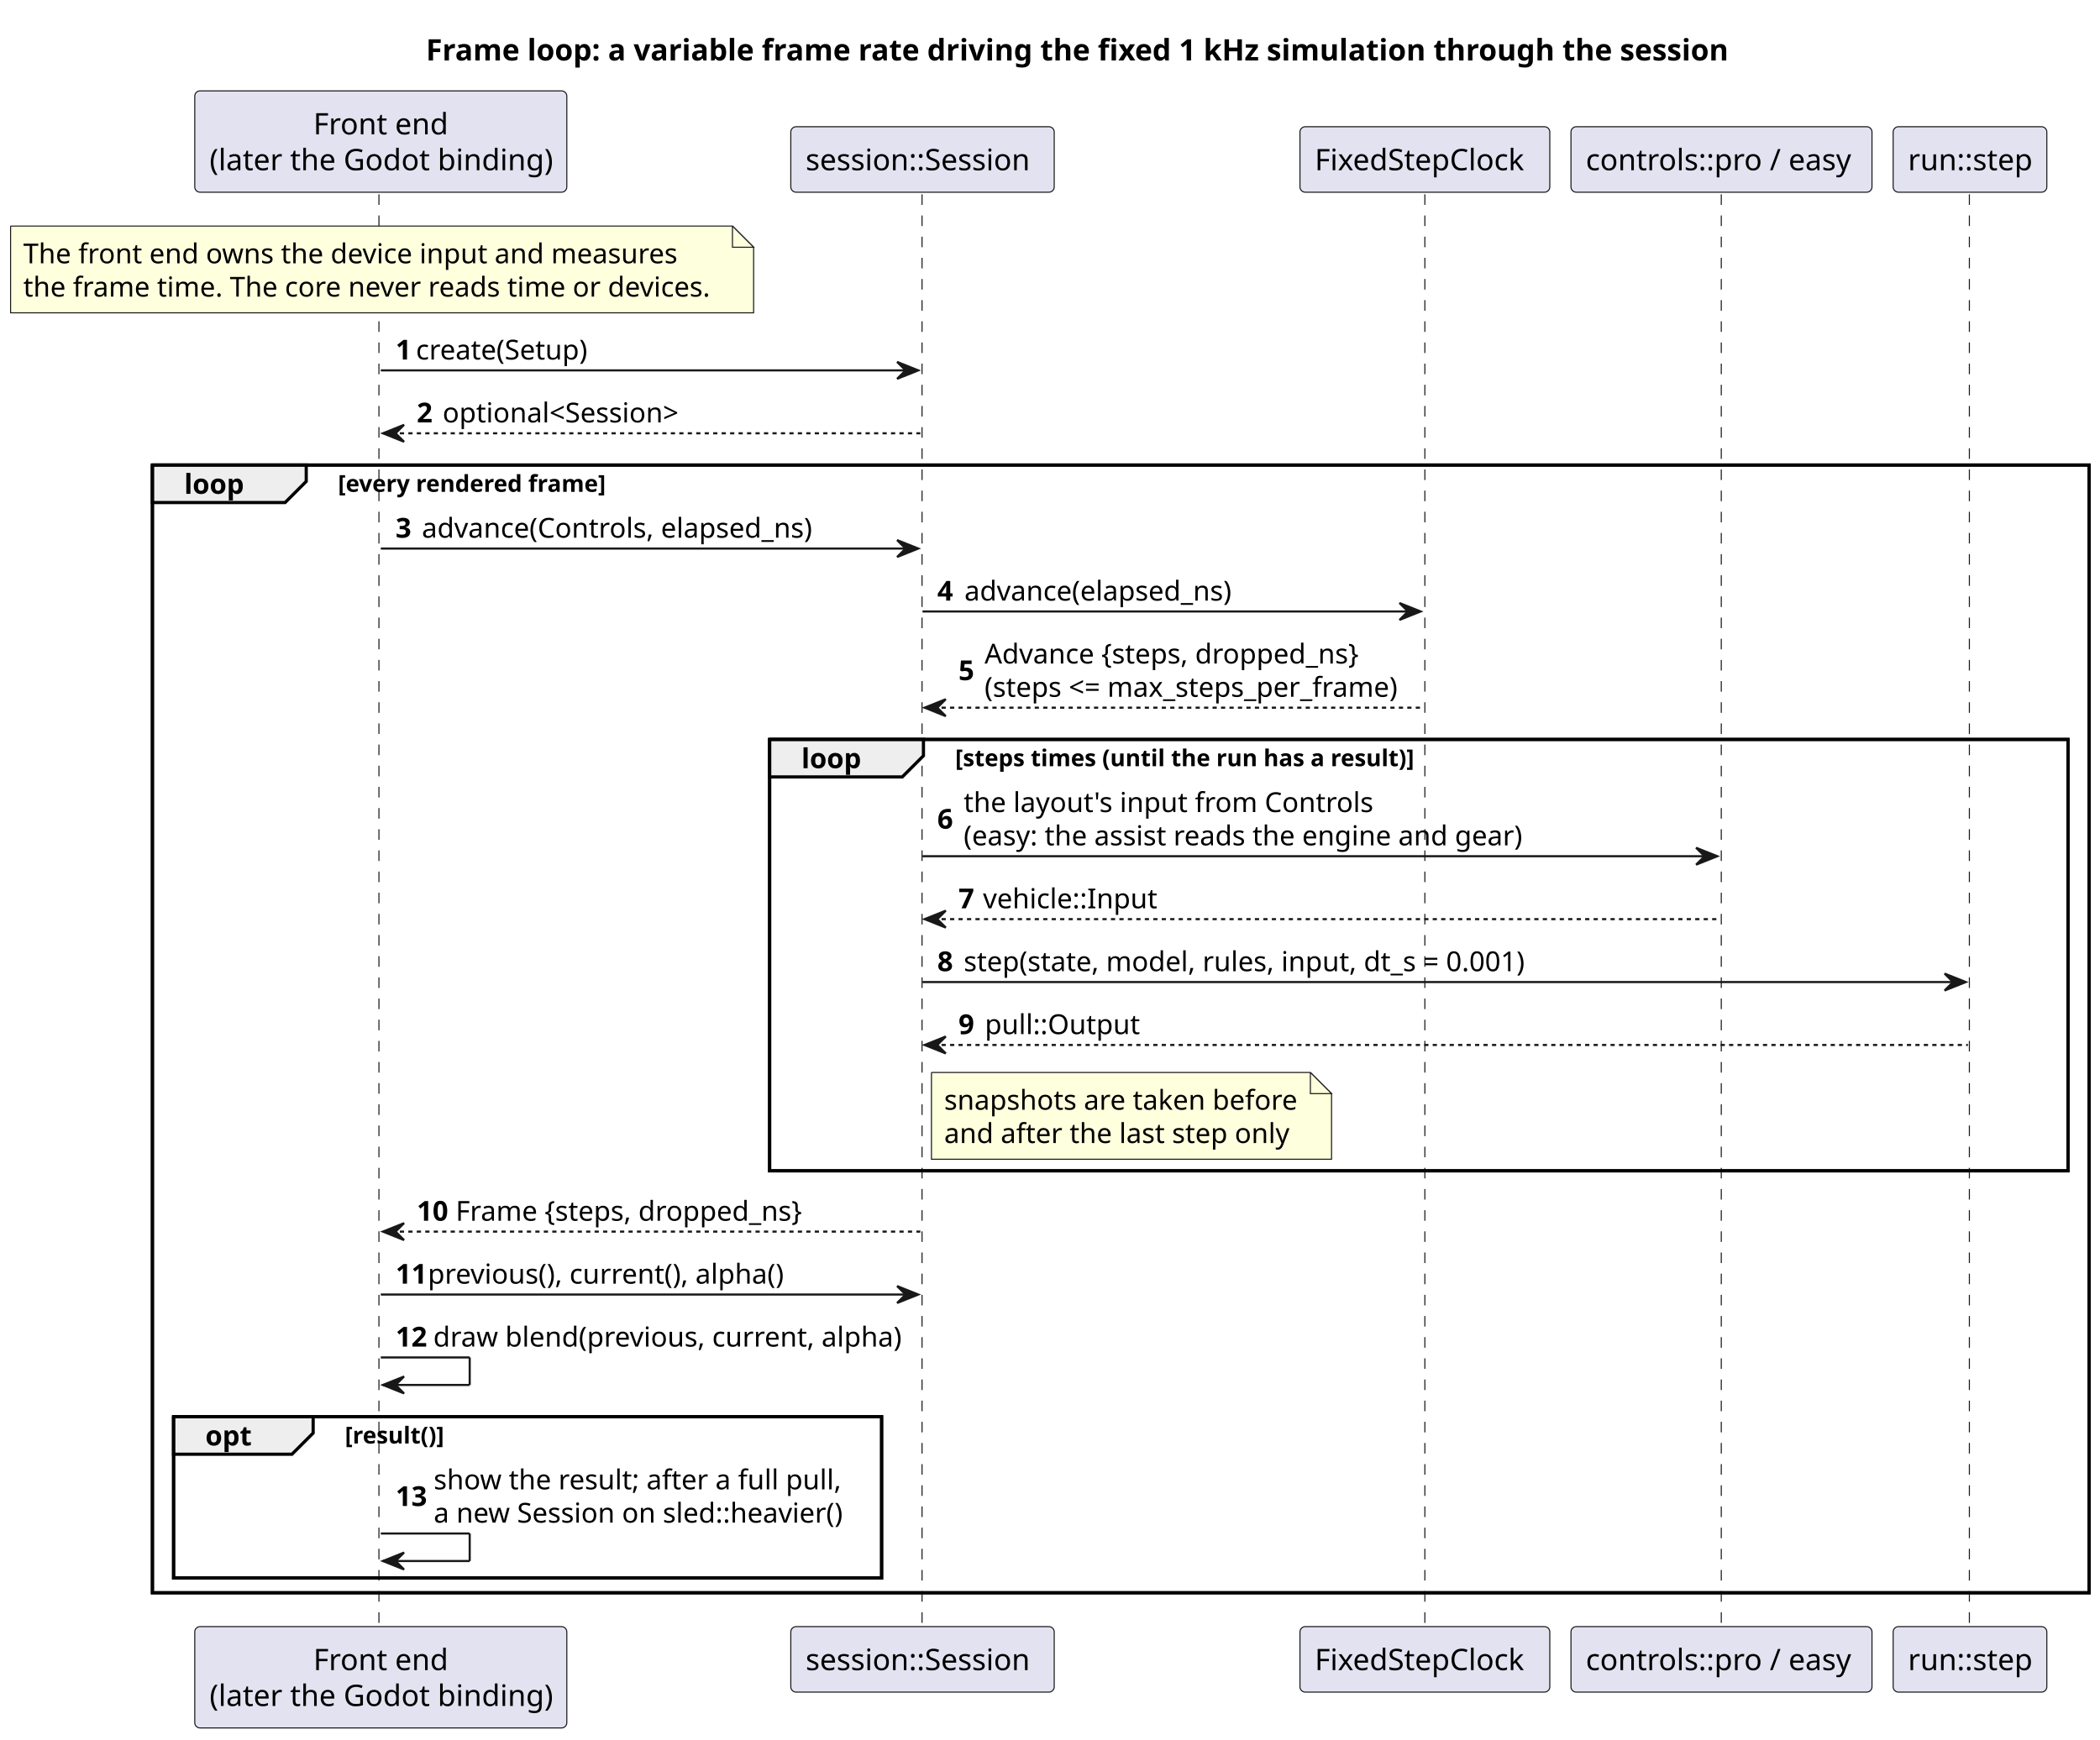
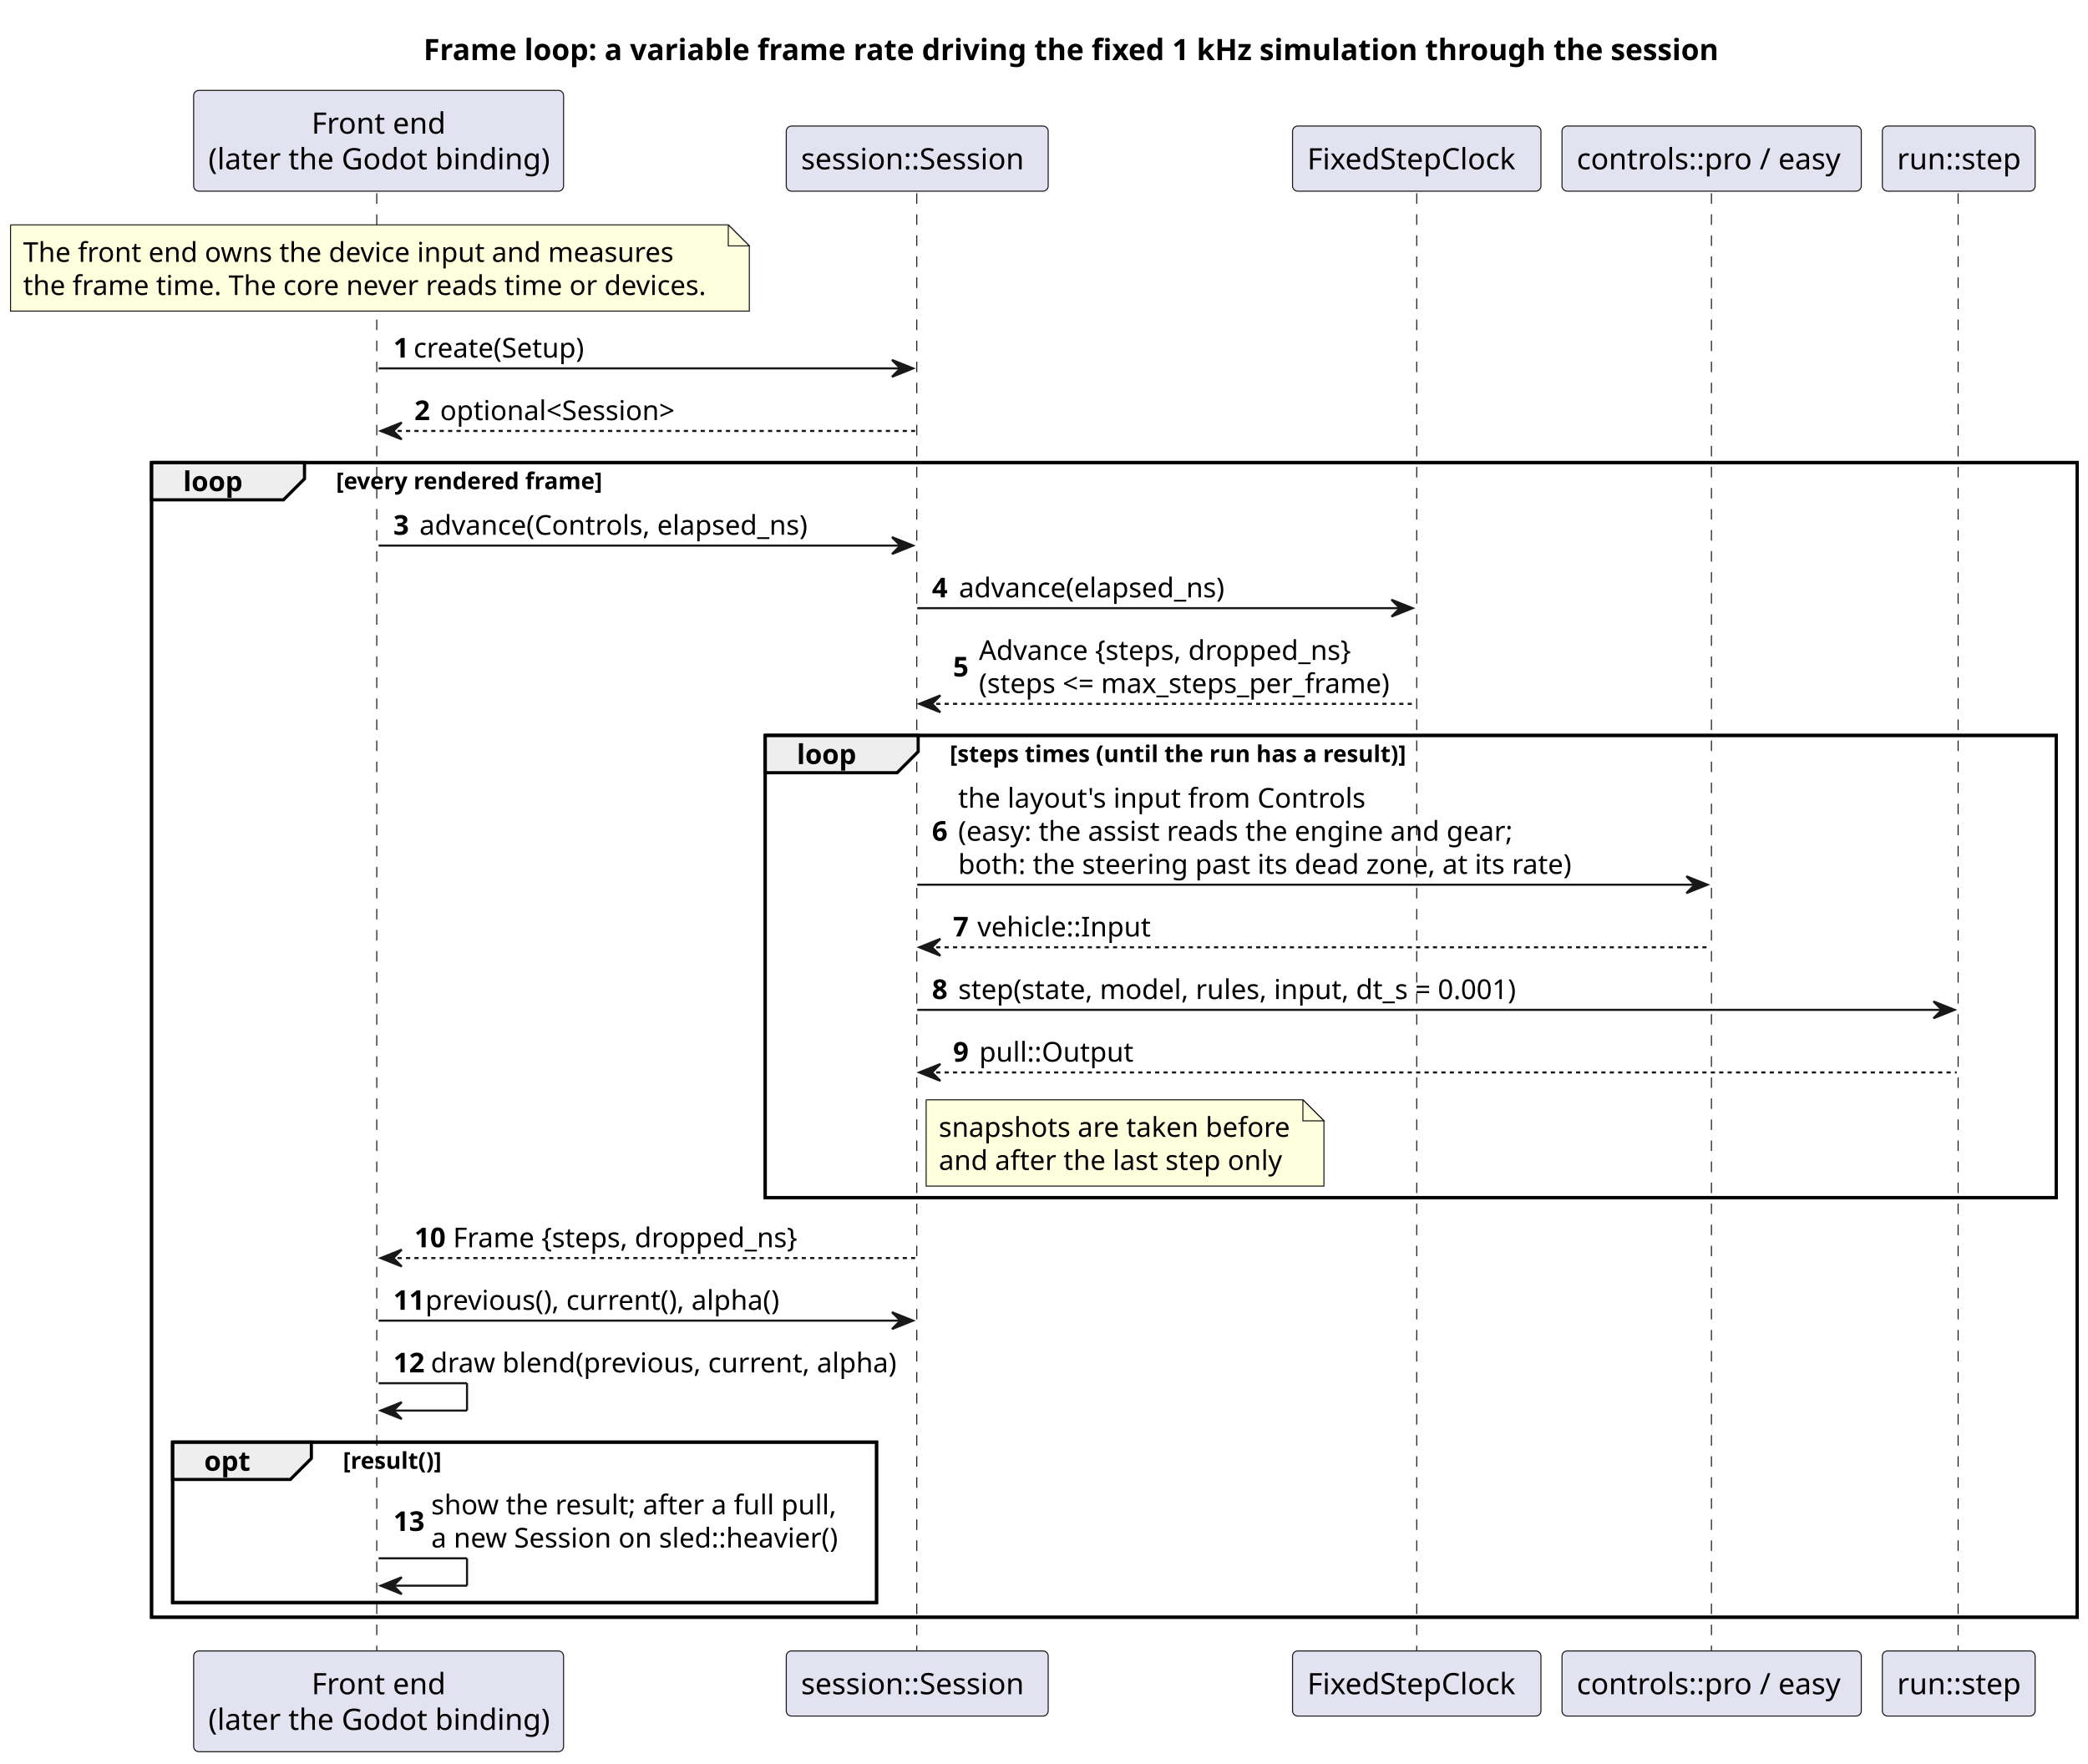
- <svg xmlns="http://www.w3.org/2000/svg" contentStyleType="text/css" height="822px" preserveAspectRatio="none" style="width:992px;height:822px;background:#FFFFFF;" version="1.1" viewBox="0 0 992 822" width="992px" zoomAndPan="magnify">
+ <svg xmlns="http://www.w3.org/2000/svg" contentStyleType="text/css" height="838px" preserveAspectRatio="none" style="width:992px;height:838px;background:#FFFFFF;" version="1.1" viewBox="0 0 992 838" width="992px" zoomAndPan="magnify">
  <defs />
  <g>
    <text fill="#000000" font-family="sans-serif" font-size="14" font-weight="bold" lengthAdjust="spacing" textLength="593.448" x="201.218" y="28.562">Frame loop: a variable frame rate driving the fixed 1 kHz simulation through the session</text>
-     <rect fill="none" height="532.86" style="stroke:#000000;stroke-width:1.5;" width="914.884" x="72" y="219.736" />
-     <rect fill="none" height="203.836" style="stroke:#000000;stroke-width:1.5;" width="613.328" x="363.556" y="349.384" />
-     <rect fill="none" height="76.189" style="stroke:#000000;stroke-width:1.5;" width="334.456" x="82" y="669.408" />
-     <line style="stroke:#181818;stroke-width:0.5;stroke-dasharray:5.0,5.0;" x1="179" x2="179" y1="91.818" y2="769.597" />
-     <line style="stroke:#181818;stroke-width:0.5;stroke-dasharray:5.0,5.0;" x1="435.556" x2="435.556" y1="91.818" y2="769.597" />
-     <line style="stroke:#181818;stroke-width:0.5;stroke-dasharray:5.0,5.0;" x1="673.076" x2="673.076" y1="91.818" y2="769.597" />
-     <line style="stroke:#181818;stroke-width:0.5;stroke-dasharray:5.0,5.0;" x1="813.099" x2="813.099" y1="91.818" y2="769.597" />
-     <line style="stroke:#181818;stroke-width:0.5;stroke-dasharray:5.0,5.0;" x1="930.293" x2="930.293" y1="91.818" y2="769.597" />
+     <rect fill="none" height="548.59" style="stroke:#000000;stroke-width:1.5;" width="914.884" x="72" y="219.736" />
+     <rect fill="none" height="219.565" style="stroke:#000000;stroke-width:1.5;" width="613.328" x="363.556" y="349.384" />
+     <rect fill="none" height="76.189" style="stroke:#000000;stroke-width:1.5;" width="334.456" x="82" y="685.138" />
+     <line style="stroke:#181818;stroke-width:0.5;stroke-dasharray:5.0,5.0;" x1="179" x2="179" y1="91.818" y2="785.326" />
+     <line style="stroke:#181818;stroke-width:0.5;stroke-dasharray:5.0,5.0;" x1="435.556" x2="435.556" y1="91.818" y2="785.326" />
+     <line style="stroke:#181818;stroke-width:0.5;stroke-dasharray:5.0,5.0;" x1="673.076" x2="673.076" y1="91.818" y2="785.326" />
+     <line style="stroke:#181818;stroke-width:0.5;stroke-dasharray:5.0,5.0;" x1="813.099" x2="813.099" y1="91.818" y2="785.326" />
+     <line style="stroke:#181818;stroke-width:0.5;stroke-dasharray:5.0,5.0;" x1="930.293" x2="930.293" y1="91.818" y2="785.326" />
    <rect fill="#E2E2F0" height="47.879" rx="2.5" ry="2.5" style="stroke:#181818;stroke-width:0.5;" width="175.752" x="92" y="42.94" />
    <text fill="#000000" font-family="sans-serif" font-size="14" lengthAdjust="spacing" textLength="63.725" x="148.014" y="63.502">Front end</text>
    <text fill="#000000" font-family="sans-serif" font-size="14" lengthAdjust="spacing" textLength="161.752" x="99" y="80.441">(later the Godot binding)</text>
-     <rect fill="#E2E2F0" height="47.879" rx="2.5" ry="2.5" style="stroke:#181818;stroke-width:0.5;" width="175.752" x="92" y="768.597" />
-     <text fill="#000000" font-family="sans-serif" font-size="14" lengthAdjust="spacing" textLength="63.725" x="148.014" y="789.159">Front end</text>
-     <text fill="#000000" font-family="sans-serif" font-size="14" lengthAdjust="spacing" textLength="161.752" x="99" y="806.099">(later the Godot binding)</text>
+     <rect fill="#E2E2F0" height="47.879" rx="2.5" ry="2.5" style="stroke:#181818;stroke-width:0.5;" width="175.752" x="92" y="784.326" />
+     <text fill="#000000" font-family="sans-serif" font-size="14" lengthAdjust="spacing" textLength="63.725" x="148.014" y="804.889">Front end</text>
+     <text fill="#000000" font-family="sans-serif" font-size="14" lengthAdjust="spacing" textLength="161.752" x="99" y="821.828">(later the Godot binding)</text>
    <rect fill="#E2E2F0" height="30.939" rx="2.5" ry="2.5" style="stroke:#181818;stroke-width:0.5;" width="124.435" x="373.556" y="59.879" />
    <text fill="#000000" font-family="sans-serif" font-size="14" lengthAdjust="spacing" textLength="110.435" x="380.556" y="80.441">session::Session</text>
-     <rect fill="#E2E2F0" height="30.939" rx="2.5" ry="2.5" style="stroke:#181818;stroke-width:0.5;" width="124.435" x="373.556" y="768.597" />
-     <text fill="#000000" font-family="sans-serif" font-size="14" lengthAdjust="spacing" textLength="110.435" x="380.556" y="789.159">session::Session</text>
+     <rect fill="#E2E2F0" height="30.939" rx="2.5" ry="2.5" style="stroke:#181818;stroke-width:0.5;" width="124.435" x="373.556" y="784.326" />
+     <text fill="#000000" font-family="sans-serif" font-size="14" lengthAdjust="spacing" textLength="110.435" x="380.556" y="804.889">session::Session</text>
    <rect fill="#E2E2F0" height="30.939" rx="2.5" ry="2.5" style="stroke:#181818;stroke-width:0.5;" width="118.022" x="614.076" y="59.879" />
    <text fill="#000000" font-family="sans-serif" font-size="14" lengthAdjust="spacing" textLength="104.022" x="621.076" y="80.441">FixedStepClock</text>
-     <rect fill="#E2E2F0" height="30.939" rx="2.5" ry="2.5" style="stroke:#181818;stroke-width:0.5;" width="118.022" x="614.076" y="768.597" />
-     <text fill="#000000" font-family="sans-serif" font-size="14" lengthAdjust="spacing" textLength="104.022" x="621.076" y="789.159">FixedStepClock</text>
+     <rect fill="#E2E2F0" height="30.939" rx="2.5" ry="2.5" style="stroke:#181818;stroke-width:0.5;" width="118.022" x="614.076" y="784.326" />
+     <text fill="#000000" font-family="sans-serif" font-size="14" lengthAdjust="spacing" textLength="104.022" x="621.076" y="804.889">FixedStepClock</text>
    <rect fill="#E2E2F0" height="30.939" rx="2.5" ry="2.5" style="stroke:#181818;stroke-width:0.5;" width="142.194" x="742.099" y="59.879" />
    <text fill="#000000" font-family="sans-serif" font-size="14" lengthAdjust="spacing" textLength="128.194" x="749.099" y="80.441">controls::pro / easy</text>
-     <rect fill="#E2E2F0" height="30.939" rx="2.5" ry="2.5" style="stroke:#181818;stroke-width:0.5;" width="142.194" x="742.099" y="768.597" />
-     <text fill="#000000" font-family="sans-serif" font-size="14" lengthAdjust="spacing" textLength="128.194" x="749.099" y="789.159">controls::pro / easy</text>
+     <rect fill="#E2E2F0" height="30.939" rx="2.5" ry="2.5" style="stroke:#181818;stroke-width:0.5;" width="142.194" x="742.099" y="784.326" />
+     <text fill="#000000" font-family="sans-serif" font-size="14" lengthAdjust="spacing" textLength="128.194" x="749.099" y="804.889">controls::pro / easy</text>
    <rect fill="#E2E2F0" height="30.939" rx="2.5" ry="2.5" style="stroke:#181818;stroke-width:0.5;" width="72.591" x="894.293" y="59.879" />
    <text fill="#000000" font-family="sans-serif" font-size="14" lengthAdjust="spacing" textLength="58.591" x="901.293" y="80.441">run::step</text>
-     <rect fill="#E2E2F0" height="30.939" rx="2.5" ry="2.5" style="stroke:#181818;stroke-width:0.5;" width="72.591" x="894.293" y="768.597" />
-     <text fill="#000000" font-family="sans-serif" font-size="14" lengthAdjust="spacing" textLength="58.591" x="901.293" y="789.159">run::step</text>
+     <rect fill="#E2E2F0" height="30.939" rx="2.5" ry="2.5" style="stroke:#181818;stroke-width:0.5;" width="72.591" x="894.293" y="784.326" />
+     <text fill="#000000" font-family="sans-serif" font-size="14" lengthAdjust="spacing" textLength="58.591" x="901.293" y="804.889">run::step</text>
    <path d="M5,106.818 L5,147.818 L356,147.818 L356,116.818 L346,106.818 L5,106.818 " fill="#FEFFDD" style="stroke:#181818;stroke-width:0.5;" />
    <path d="M346,106.818 L346,116.818 L356,116.818 L346,106.818 " fill="#FEFFDD" style="stroke:#181818;stroke-width:0.5;" />
    <text fill="#000000" font-family="sans-serif" font-size="13" lengthAdjust="spacing" textLength="312.876" x="11" y="124.412">The front end owns the device input and measures</text>
    <text fill="#000000" font-family="sans-serif" font-size="13" lengthAdjust="spacing" textLength="330.161" x="11" y="140.142">the frame time. The core never reads time or devices.</text>
    <polygon fill="#181818" points="423.773,171.007,433.773,175.007,423.773,179.007,427.773,175.007" style="stroke:#181818;stroke-width:1.0;" />
    <line style="stroke:#181818;stroke-width:1.0;" x1="179.876" x2="429.773" y1="175.007" y2="175.007" />
    <text fill="#000000" font-family="sans-serif" font-size="13" font-weight="bold" lengthAdjust="spacing" textLength="5.605" x="186.876" y="169.871">1</text>
    <text fill="#000000" font-family="sans-serif" font-size="13" lengthAdjust="spacing" textLength="84.335" x="196.481" y="169.871">create(Setup)</text>
    <polygon fill="#181818" points="190.876,200.736,180.876,204.736,190.876,208.736,186.876,204.736" style="stroke:#181818;stroke-width:1.0;" />
    <line style="stroke:#181818;stroke-width:1.0;stroke-dasharray:2.0,2.0;" x1="184.876" x2="434.773" y1="204.736" y2="204.736" />
    <text fill="#000000" font-family="sans-serif" font-size="13" font-weight="bold" lengthAdjust="spacing" textLength="8.188" x="196.876" y="199.601">2</text>
    <text fill="#000000" font-family="sans-serif" font-size="13" lengthAdjust="spacing" textLength="114.55" x="209.065" y="199.601">optional&lt;Session&gt;</text>
    <path d="M72,219.736 L144.663,219.736 L144.663,227.466 L134.663,237.466 L72,237.466 L72,219.736 " fill="#EEEEEE" style="stroke:#000000;stroke-width:1.5;" />
-     <rect fill="none" height="532.86" style="stroke:#000000;stroke-width:1.5;" width="914.884" x="72" y="219.736" />
+     <rect fill="none" height="548.59" style="stroke:#000000;stroke-width:1.5;" width="914.884" x="72" y="219.736" />
    <text fill="#000000" font-family="sans-serif" font-size="13" font-weight="bold" lengthAdjust="spacing" textLength="27.663" x="87" y="233.33">loop</text>
    <text fill="#000000" font-family="sans-serif" font-size="11" font-weight="bold" lengthAdjust="spacing" textLength="125.474" x="159.663" y="232.393">[every rendered frame]</text>
    <polygon fill="#181818" points="423.773,255.195,433.773,259.195,423.773,263.195,427.773,259.195" style="stroke:#181818;stroke-width:1.0;" />
    <line style="stroke:#181818;stroke-width:1.0;" x1="179.876" x2="429.773" y1="259.195" y2="259.195" />
    <text fill="#000000" font-family="sans-serif" font-size="13" font-weight="bold" lengthAdjust="spacing" textLength="8.392" x="186.876" y="254.06">3</text>
    <text fill="#000000" font-family="sans-serif" font-size="13" lengthAdjust="spacing" textLength="190.22" x="199.268" y="254.06">advance(Controls, elapsed_ns)</text>
    <polygon fill="#181818" points="661.087,284.925,671.087,288.925,661.087,292.925,665.087,288.925" style="stroke:#181818;stroke-width:1.0;" />
    <line style="stroke:#181818;stroke-width:1.0;" x1="435.773" x2="667.087" y1="288.925" y2="288.925" />
    <text fill="#000000" font-family="sans-serif" font-size="13" font-weight="bold" lengthAdjust="spacing" textLength="8.791" x="442.773" y="283.789">4</text>
    <text fill="#000000" font-family="sans-serif" font-size="13" lengthAdjust="spacing" textLength="130.895" x="455.565" y="283.789">advance(elapsed_ns)</text>
    <polygon fill="#181818" points="446.773,330.384,436.773,334.384,446.773,338.384,442.773,334.384" style="stroke:#181818;stroke-width:1.0;" />
    <line style="stroke:#181818;stroke-width:1.0;stroke-dasharray:2.0,2.0;" x1="440.773" x2="672.087" y1="334.384" y2="334.384" />
    <text fill="#000000" font-family="sans-serif" font-size="13" font-weight="bold" lengthAdjust="spacing" textLength="8.309" x="452.773" y="321.383">5</text>
    <text fill="#000000" font-family="sans-serif" font-size="13" lengthAdjust="spacing" textLength="182.457" x="465.082" y="313.519">Advance {steps, dropped_ns}</text>
    <text fill="#000000" font-family="sans-serif" font-size="13" lengthAdjust="spacing" textLength="201.005" x="465.082" y="329.248">(steps &lt;= max_steps_per_frame)</text>
    <path d="M363.556,349.384 L436.219,349.384 L436.219,357.113 L426.219,367.113 L363.556,367.113 L363.556,349.384 " fill="#EEEEEE" style="stroke:#000000;stroke-width:1.5;" />
-     <rect fill="none" height="203.836" style="stroke:#000000;stroke-width:1.5;" width="613.328" x="363.556" y="349.384" />
+     <rect fill="none" height="219.565" style="stroke:#000000;stroke-width:1.5;" width="613.328" x="363.556" y="349.384" />
    <text fill="#000000" font-family="sans-serif" font-size="13" font-weight="bold" lengthAdjust="spacing" textLength="27.663" x="378.556" y="362.978">loop</text>
    <text fill="#000000" font-family="sans-serif" font-size="11" font-weight="bold" lengthAdjust="spacing" textLength="210.542" x="451.219" y="362.04">[steps times (until the run has a result)]</text>
-     <polygon fill="#181818" points="801.196,400.572,811.196,404.572,801.196,408.572,805.196,404.572" style="stroke:#181818;stroke-width:1.0;" />
-     <line style="stroke:#181818;stroke-width:1.0;" x1="435.773" x2="807.196" y1="404.572" y2="404.572" />
-     <text fill="#000000" font-family="sans-serif" font-size="13" font-weight="bold" lengthAdjust="spacing" textLength="8.442" x="442.773" y="391.572">6</text>
+     <polygon fill="#181818" points="801.196,416.302,811.196,420.302,801.196,424.302,805.196,420.302" style="stroke:#181818;stroke-width:1.0;" />
+     <line style="stroke:#181818;stroke-width:1.0;" x1="435.773" x2="807.196" y1="420.302" y2="420.302" />
+     <text fill="#000000" font-family="sans-serif" font-size="13" font-weight="bold" lengthAdjust="spacing" textLength="8.442" x="442.773" y="399.437">6</text>
    <text fill="#000000" font-family="sans-serif" font-size="13" lengthAdjust="spacing" textLength="193.934" x="455.216" y="383.707">the layout's input from Controls</text>
-     <text fill="#000000" font-family="sans-serif" font-size="13" lengthAdjust="spacing" textLength="269.115" x="455.216" y="399.437">(easy: the assist reads the engine and gear)</text>
-     <polygon fill="#181818" points="446.773,430.302,436.773,434.302,446.773,438.302,442.773,434.302" style="stroke:#181818;stroke-width:1.0;" />
-     <line style="stroke:#181818;stroke-width:1.0;stroke-dasharray:2.0,2.0;" x1="440.773" x2="812.196" y1="434.302" y2="434.302" />
-     <text fill="#000000" font-family="sans-serif" font-size="13" font-weight="bold" lengthAdjust="spacing" textLength="7.56" x="452.773" y="429.166">7</text>
-     <text fill="#000000" font-family="sans-serif" font-size="13" lengthAdjust="spacing" textLength="82.437" x="464.334" y="429.166">vehicle::Input</text>
-     <polygon fill="#181818" points="918.588,460.031,928.588,464.031,918.588,468.031,922.588,464.031" style="stroke:#181818;stroke-width:1.0;" />
-     <line style="stroke:#181818;stroke-width:1.0;" x1="435.773" x2="924.588" y1="464.031" y2="464.031" />
-     <text fill="#000000" font-family="sans-serif" font-size="13" font-weight="bold" lengthAdjust="spacing" textLength="8.461" x="442.773" y="458.896">8</text>
-     <text fill="#000000" font-family="sans-serif" font-size="13" lengthAdjust="spacing" textLength="269.312" x="455.235" y="458.896">step(state, model, rules, input, dt_s = 0.001)</text>
-     <polygon fill="#181818" points="446.773,489.761,436.773,493.761,446.773,497.761,442.773,493.761" style="stroke:#181818;stroke-width:1.0;" />
-     <line style="stroke:#181818;stroke-width:1.0;stroke-dasharray:2.0,2.0;" x1="440.773" x2="929.588" y1="493.761" y2="493.761" />
-     <text fill="#000000" font-family="sans-serif" font-size="13" font-weight="bold" lengthAdjust="spacing" textLength="8.442" x="452.773" y="488.625">9</text>
-     <text fill="#000000" font-family="sans-serif" font-size="13" lengthAdjust="spacing" textLength="71.214" x="465.216" y="488.625">pull::Output</text>
-     <path d="M440,506.761 L440,547.761 L629,547.761 L629,516.761 L619,506.761 L440,506.761 " fill="#FEFFDD" style="stroke:#181818;stroke-width:0.5;" />
-     <path d="M619,506.761 L619,516.761 L629,516.761 L619,506.761 " fill="#FEFFDD" style="stroke:#181818;stroke-width:0.5;" />
-     <text fill="#000000" font-family="sans-serif" font-size="13" lengthAdjust="spacing" textLength="168.568" x="446" y="524.355">snapshots are taken before</text>
-     <text fill="#000000" font-family="sans-serif" font-size="13" lengthAdjust="spacing" textLength="163.725" x="446" y="540.084">and after the last step only</text>
-     <polygon fill="#181818" points="190.876,577.949,180.876,581.949,190.876,585.949,186.876,581.949" style="stroke:#181818;stroke-width:1.0;" />
-     <line style="stroke:#181818;stroke-width:1.0;stroke-dasharray:2.0,2.0;" x1="184.876" x2="434.773" y1="581.949" y2="581.949" />
-     <text fill="#000000" font-family="sans-serif" font-size="13" font-weight="bold" lengthAdjust="spacing" textLength="14.371" x="196.876" y="576.813">10</text>
-     <text fill="#000000" font-family="sans-serif" font-size="13" lengthAdjust="spacing" textLength="167.07" x="215.247" y="576.813">Frame {steps, dropped_ns}</text>
-     <polygon fill="#181818" points="423.773,607.679,433.773,611.679,423.773,615.679,427.773,611.679" style="stroke:#181818;stroke-width:1.0;" />
-     <line style="stroke:#181818;stroke-width:1.0;" x1="179.876" x2="429.773" y1="611.679" y2="611.679" />
-     <text fill="#000000" font-family="sans-serif" font-size="13" font-weight="bold" lengthAdjust="spacing" textLength="11.21" x="186.876" y="606.543">11</text>
-     <text fill="#000000" font-family="sans-serif" font-size="13" lengthAdjust="spacing" textLength="174.294" x="202.086" y="606.543">previous(), current(), alpha()</text>
-     <line style="stroke:#181818;stroke-width:1.0;" x1="179.876" x2="221.876" y1="641.408" y2="641.408" />
-     <line style="stroke:#181818;stroke-width:1.0;" x1="221.876" x2="221.876" y1="641.408" y2="654.408" />
-     <line style="stroke:#181818;stroke-width:1.0;" x1="180.876" x2="221.876" y1="654.408" y2="654.408" />
-     <polygon fill="#181818" points="190.876,650.408,180.876,654.408,190.876,658.408,186.876,654.408" style="stroke:#181818;stroke-width:1.0;" />
-     <text fill="#000000" font-family="sans-serif" font-size="13" font-weight="bold" lengthAdjust="spacing" textLength="13.793" x="186.876" y="636.273">12</text>
-     <text fill="#000000" font-family="sans-serif" font-size="13" lengthAdjust="spacing" textLength="224.104" x="204.669" y="636.273">draw blend(previous, current, alpha)</text>
-     <path d="M82,669.408 L147.928,669.408 L147.928,677.138 L137.928,687.138 L82,687.138 L82,669.408 " fill="#EEEEEE" style="stroke:#000000;stroke-width:1.5;" />
-     <rect fill="none" height="76.189" style="stroke:#000000;stroke-width:1.5;" width="334.456" x="82" y="669.408" />
-     <text fill="#000000" font-family="sans-serif" font-size="13" font-weight="bold" lengthAdjust="spacing" textLength="20.928" x="97" y="683.002">opt</text>
-     <text fill="#000000" font-family="sans-serif" font-size="11" font-weight="bold" lengthAdjust="spacing" textLength="47.636" x="162.928" y="682.064">[result()]</text>
-     <line style="stroke:#181818;stroke-width:1.0;" x1="179.876" x2="221.876" y1="724.597" y2="724.597" />
-     <line style="stroke:#181818;stroke-width:1.0;" x1="221.876" x2="221.876" y1="724.597" y2="737.597" />
-     <line style="stroke:#181818;stroke-width:1.0;" x1="180.876" x2="221.876" y1="737.597" y2="737.597" />
-     <polygon fill="#181818" points="190.876,733.597,180.876,737.597,190.876,741.597,186.876,737.597" style="stroke:#181818;stroke-width:1.0;" />
-     <text fill="#000000" font-family="sans-serif" font-size="13" font-weight="bold" lengthAdjust="spacing" textLength="13.997" x="186.876" y="711.596">13</text>
-     <text fill="#000000" font-family="sans-serif" font-size="13" lengthAdjust="spacing" textLength="193.407" x="204.873" y="703.731">show the result; after a full pull,</text>
-     <text fill="#000000" font-family="sans-serif" font-size="13" lengthAdjust="spacing" textLength="199.583" x="204.873" y="719.461">a new Session on sled::heavier()</text>
+     <text fill="#000000" font-family="sans-serif" font-size="13" lengthAdjust="spacing" textLength="268.296" x="455.216" y="399.437">(easy: the assist reads the engine and gear;</text>
+     <text fill="#000000" font-family="sans-serif" font-size="13" lengthAdjust="spacing" textLength="293.833" x="455.216" y="415.166">both: the steering past its dead zone, at its rate)</text>
+     <polygon fill="#181818" points="446.773,446.031,436.773,450.031,446.773,454.031,442.773,450.031" style="stroke:#181818;stroke-width:1.0;" />
+     <line style="stroke:#181818;stroke-width:1.0;stroke-dasharray:2.0,2.0;" x1="440.773" x2="812.196" y1="450.031" y2="450.031" />
+     <text fill="#000000" font-family="sans-serif" font-size="13" font-weight="bold" lengthAdjust="spacing" textLength="7.56" x="452.773" y="444.896">7</text>
+     <text fill="#000000" font-family="sans-serif" font-size="13" lengthAdjust="spacing" textLength="82.437" x="464.334" y="444.896">vehicle::Input</text>
+     <polygon fill="#181818" points="918.588,475.761,928.588,479.761,918.588,483.761,922.588,479.761" style="stroke:#181818;stroke-width:1.0;" />
+     <line style="stroke:#181818;stroke-width:1.0;" x1="435.773" x2="924.588" y1="479.761" y2="479.761" />
+     <text fill="#000000" font-family="sans-serif" font-size="13" font-weight="bold" lengthAdjust="spacing" textLength="8.461" x="442.773" y="474.625">8</text>
+     <text fill="#000000" font-family="sans-serif" font-size="13" lengthAdjust="spacing" textLength="269.312" x="455.235" y="474.625">step(state, model, rules, input, dt_s = 0.001)</text>
+     <polygon fill="#181818" points="446.773,505.49,436.773,509.49,446.773,513.49,442.773,509.49" style="stroke:#181818;stroke-width:1.0;" />
+     <line style="stroke:#181818;stroke-width:1.0;stroke-dasharray:2.0,2.0;" x1="440.773" x2="929.588" y1="509.49" y2="509.49" />
+     <text fill="#000000" font-family="sans-serif" font-size="13" font-weight="bold" lengthAdjust="spacing" textLength="8.442" x="452.773" y="504.354">9</text>
+     <text fill="#000000" font-family="sans-serif" font-size="13" lengthAdjust="spacing" textLength="71.214" x="465.216" y="504.354">pull::Output</text>
+     <path d="M440,522.49 L440,563.49 L629,563.49 L629,532.49 L619,522.49 L440,522.49 " fill="#FEFFDD" style="stroke:#181818;stroke-width:0.5;" />
+     <path d="M619,522.49 L619,532.49 L629,532.49 L619,522.49 " fill="#FEFFDD" style="stroke:#181818;stroke-width:0.5;" />
+     <text fill="#000000" font-family="sans-serif" font-size="13" lengthAdjust="spacing" textLength="168.568" x="446" y="540.084">snapshots are taken before</text>
+     <text fill="#000000" font-family="sans-serif" font-size="13" lengthAdjust="spacing" textLength="163.725" x="446" y="555.813">and after the last step only</text>
+     <polygon fill="#181818" points="190.876,593.679,180.876,597.679,190.876,601.679,186.876,597.679" style="stroke:#181818;stroke-width:1.0;" />
+     <line style="stroke:#181818;stroke-width:1.0;stroke-dasharray:2.0,2.0;" x1="184.876" x2="434.773" y1="597.679" y2="597.679" />
+     <text fill="#000000" font-family="sans-serif" font-size="13" font-weight="bold" lengthAdjust="spacing" textLength="14.371" x="196.876" y="592.543">10</text>
+     <text fill="#000000" font-family="sans-serif" font-size="13" lengthAdjust="spacing" textLength="167.07" x="215.247" y="592.543">Frame {steps, dropped_ns}</text>
+     <polygon fill="#181818" points="423.773,623.408,433.773,627.408,423.773,631.408,427.773,627.408" style="stroke:#181818;stroke-width:1.0;" />
+     <line style="stroke:#181818;stroke-width:1.0;" x1="179.876" x2="429.773" y1="627.408" y2="627.408" />
+     <text fill="#000000" font-family="sans-serif" font-size="13" font-weight="bold" lengthAdjust="spacing" textLength="11.21" x="186.876" y="622.273">11</text>
+     <text fill="#000000" font-family="sans-serif" font-size="13" lengthAdjust="spacing" textLength="174.294" x="202.086" y="622.273">previous(), current(), alpha()</text>
+     <line style="stroke:#181818;stroke-width:1.0;" x1="179.876" x2="221.876" y1="657.138" y2="657.138" />
+     <line style="stroke:#181818;stroke-width:1.0;" x1="221.876" x2="221.876" y1="657.138" y2="670.138" />
+     <line style="stroke:#181818;stroke-width:1.0;" x1="180.876" x2="221.876" y1="670.138" y2="670.138" />
+     <polygon fill="#181818" points="190.876,666.138,180.876,670.138,190.876,674.138,186.876,670.138" style="stroke:#181818;stroke-width:1.0;" />
+     <text fill="#000000" font-family="sans-serif" font-size="13" font-weight="bold" lengthAdjust="spacing" textLength="13.793" x="186.876" y="652.002">12</text>
+     <text fill="#000000" font-family="sans-serif" font-size="13" lengthAdjust="spacing" textLength="224.104" x="204.669" y="652.002">draw blend(previous, current, alpha)</text>
+     <path d="M82,685.138 L147.928,685.138 L147.928,692.867 L137.928,702.867 L82,702.867 L82,685.138 " fill="#EEEEEE" style="stroke:#000000;stroke-width:1.5;" />
+     <rect fill="none" height="76.189" style="stroke:#000000;stroke-width:1.5;" width="334.456" x="82" y="685.138" />
+     <text fill="#000000" font-family="sans-serif" font-size="13" font-weight="bold" lengthAdjust="spacing" textLength="20.928" x="97" y="698.731">opt</text>
+     <text fill="#000000" font-family="sans-serif" font-size="11" font-weight="bold" lengthAdjust="spacing" textLength="47.636" x="162.928" y="697.794">[result()]</text>
+     <line style="stroke:#181818;stroke-width:1.0;" x1="179.876" x2="221.876" y1="740.326" y2="740.326" />
+     <line style="stroke:#181818;stroke-width:1.0;" x1="221.876" x2="221.876" y1="740.326" y2="753.326" />
+     <line style="stroke:#181818;stroke-width:1.0;" x1="180.876" x2="221.876" y1="753.326" y2="753.326" />
+     <polygon fill="#181818" points="190.876,749.326,180.876,753.326,190.876,757.326,186.876,753.326" style="stroke:#181818;stroke-width:1.0;" />
+     <text fill="#000000" font-family="sans-serif" font-size="13" font-weight="bold" lengthAdjust="spacing" textLength="13.997" x="186.876" y="727.326">13</text>
+     <text fill="#000000" font-family="sans-serif" font-size="13" lengthAdjust="spacing" textLength="193.407" x="204.873" y="719.461">show the result; after a full pull,</text>
+     <text fill="#000000" font-family="sans-serif" font-size="13" lengthAdjust="spacing" textLength="199.583" x="204.873" y="735.19">a new Session on sled::heavier()</text>
  </g>
</svg>
